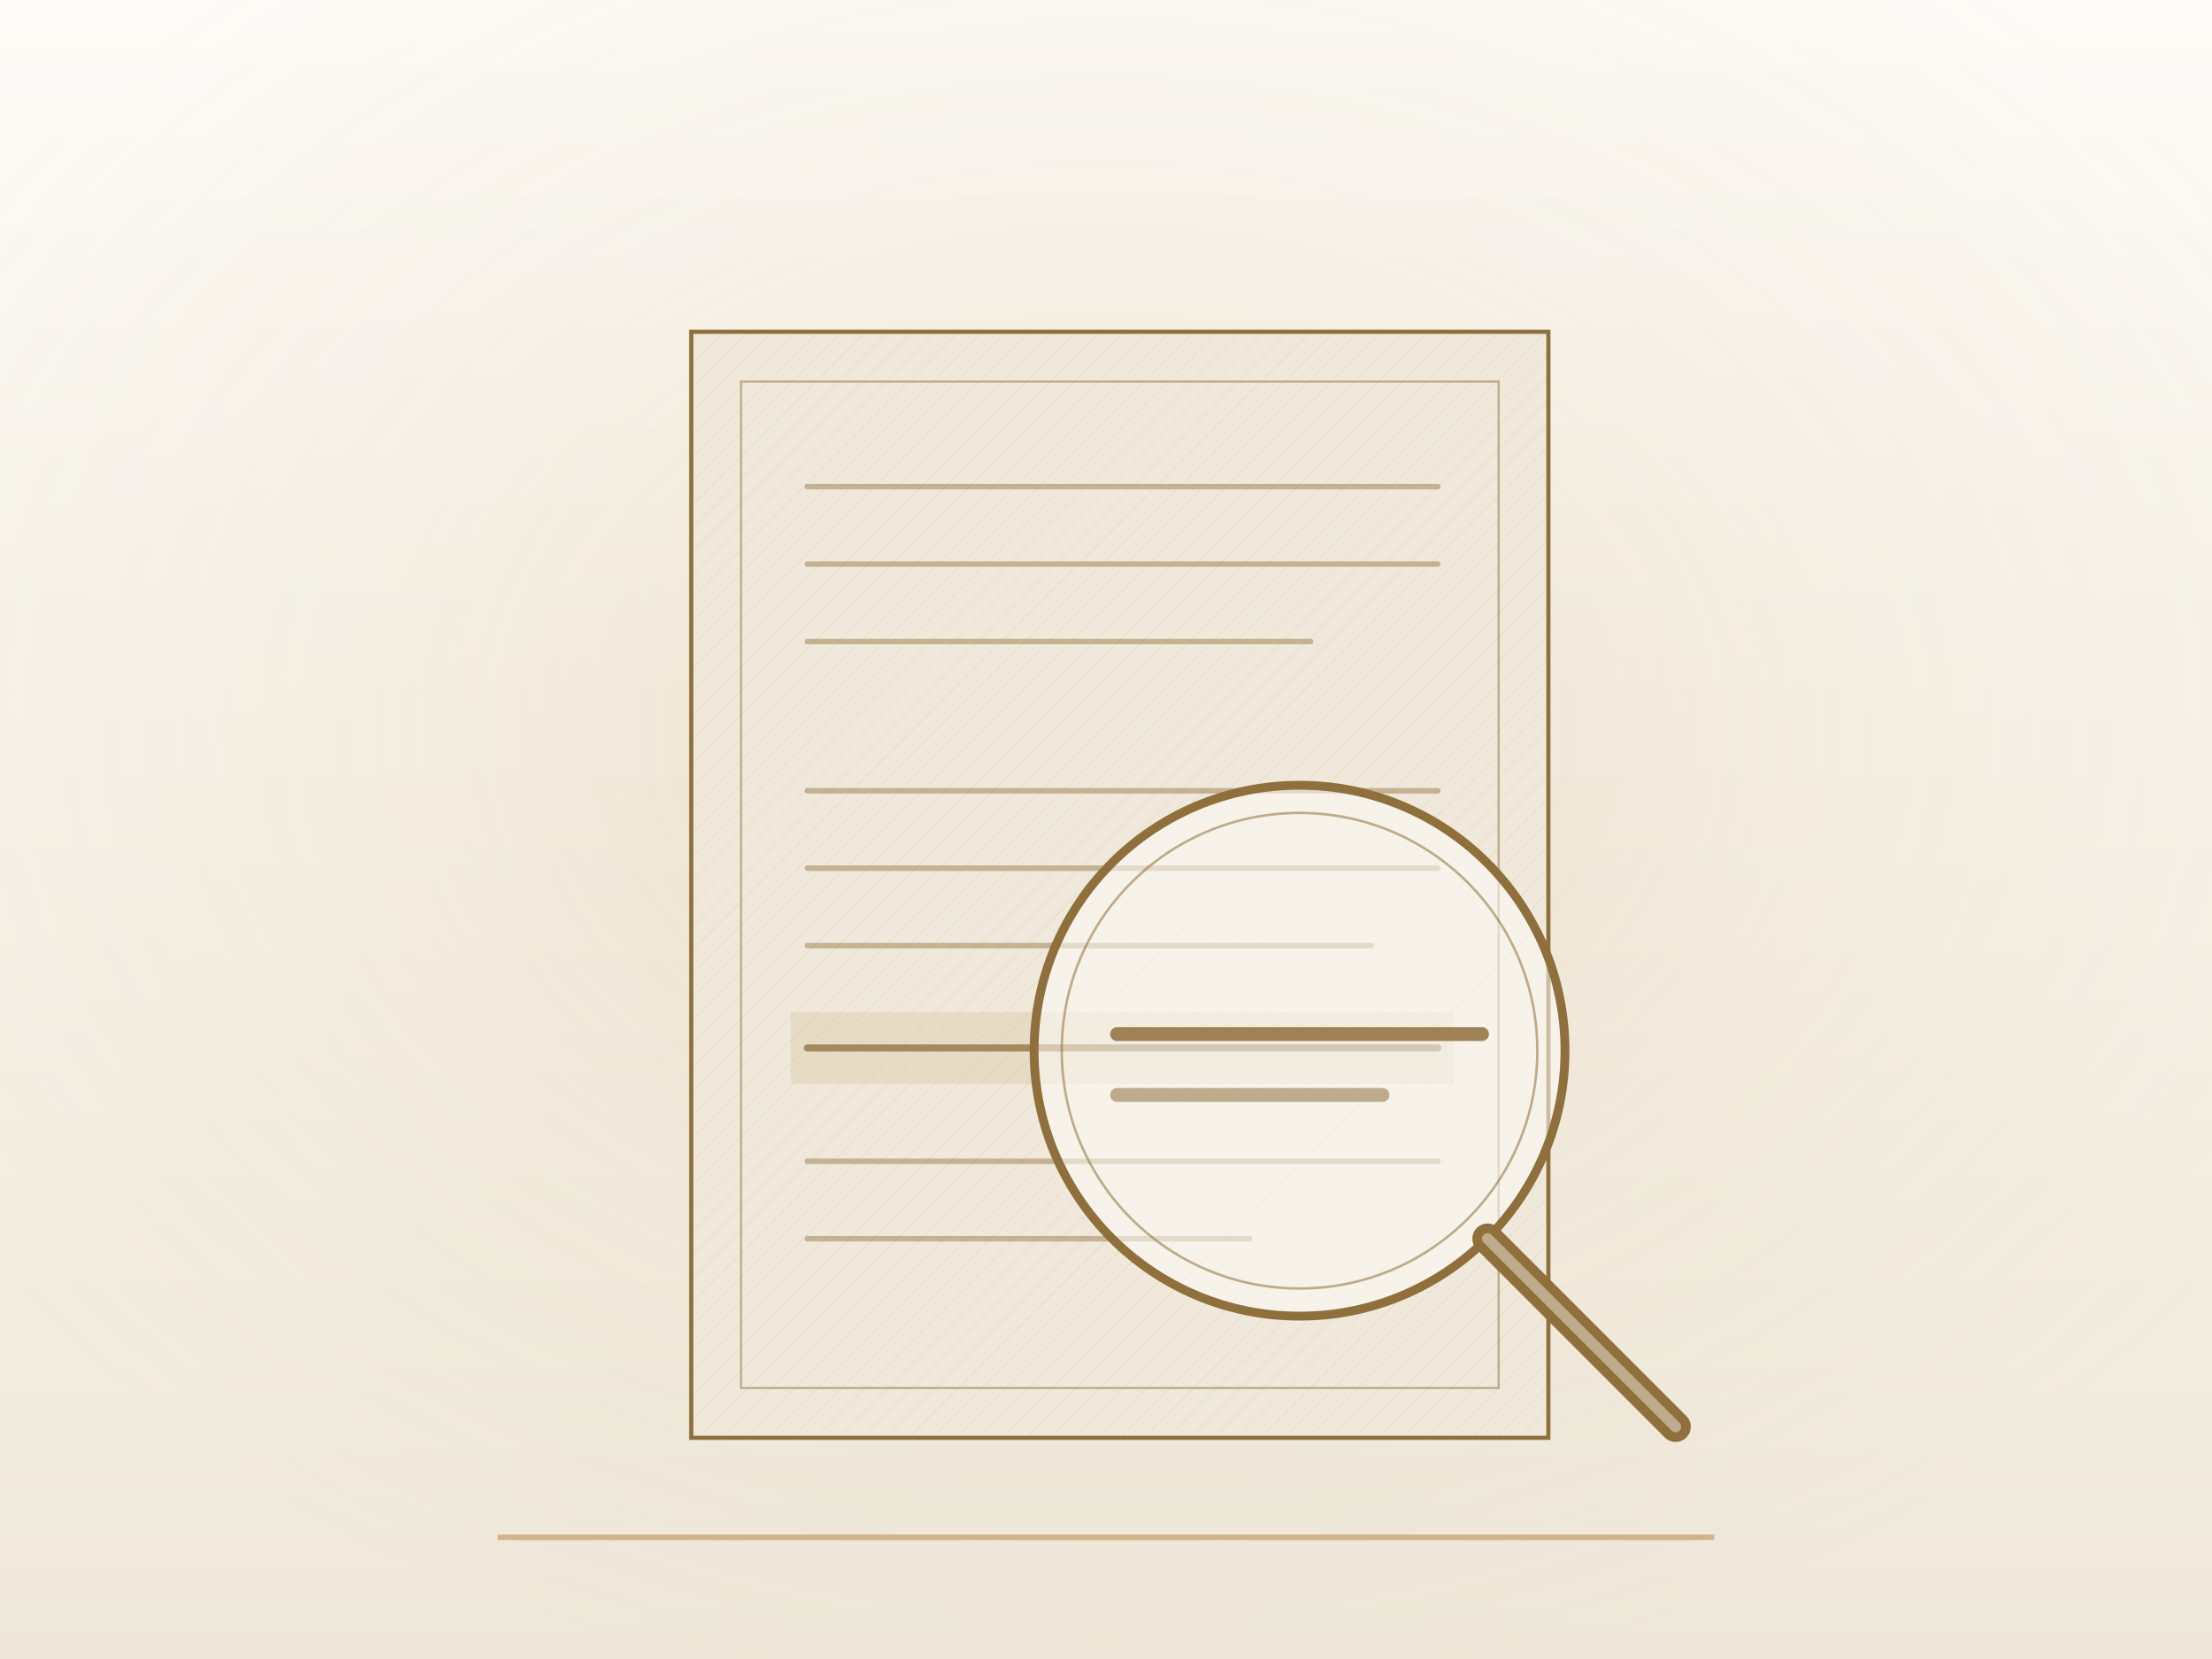
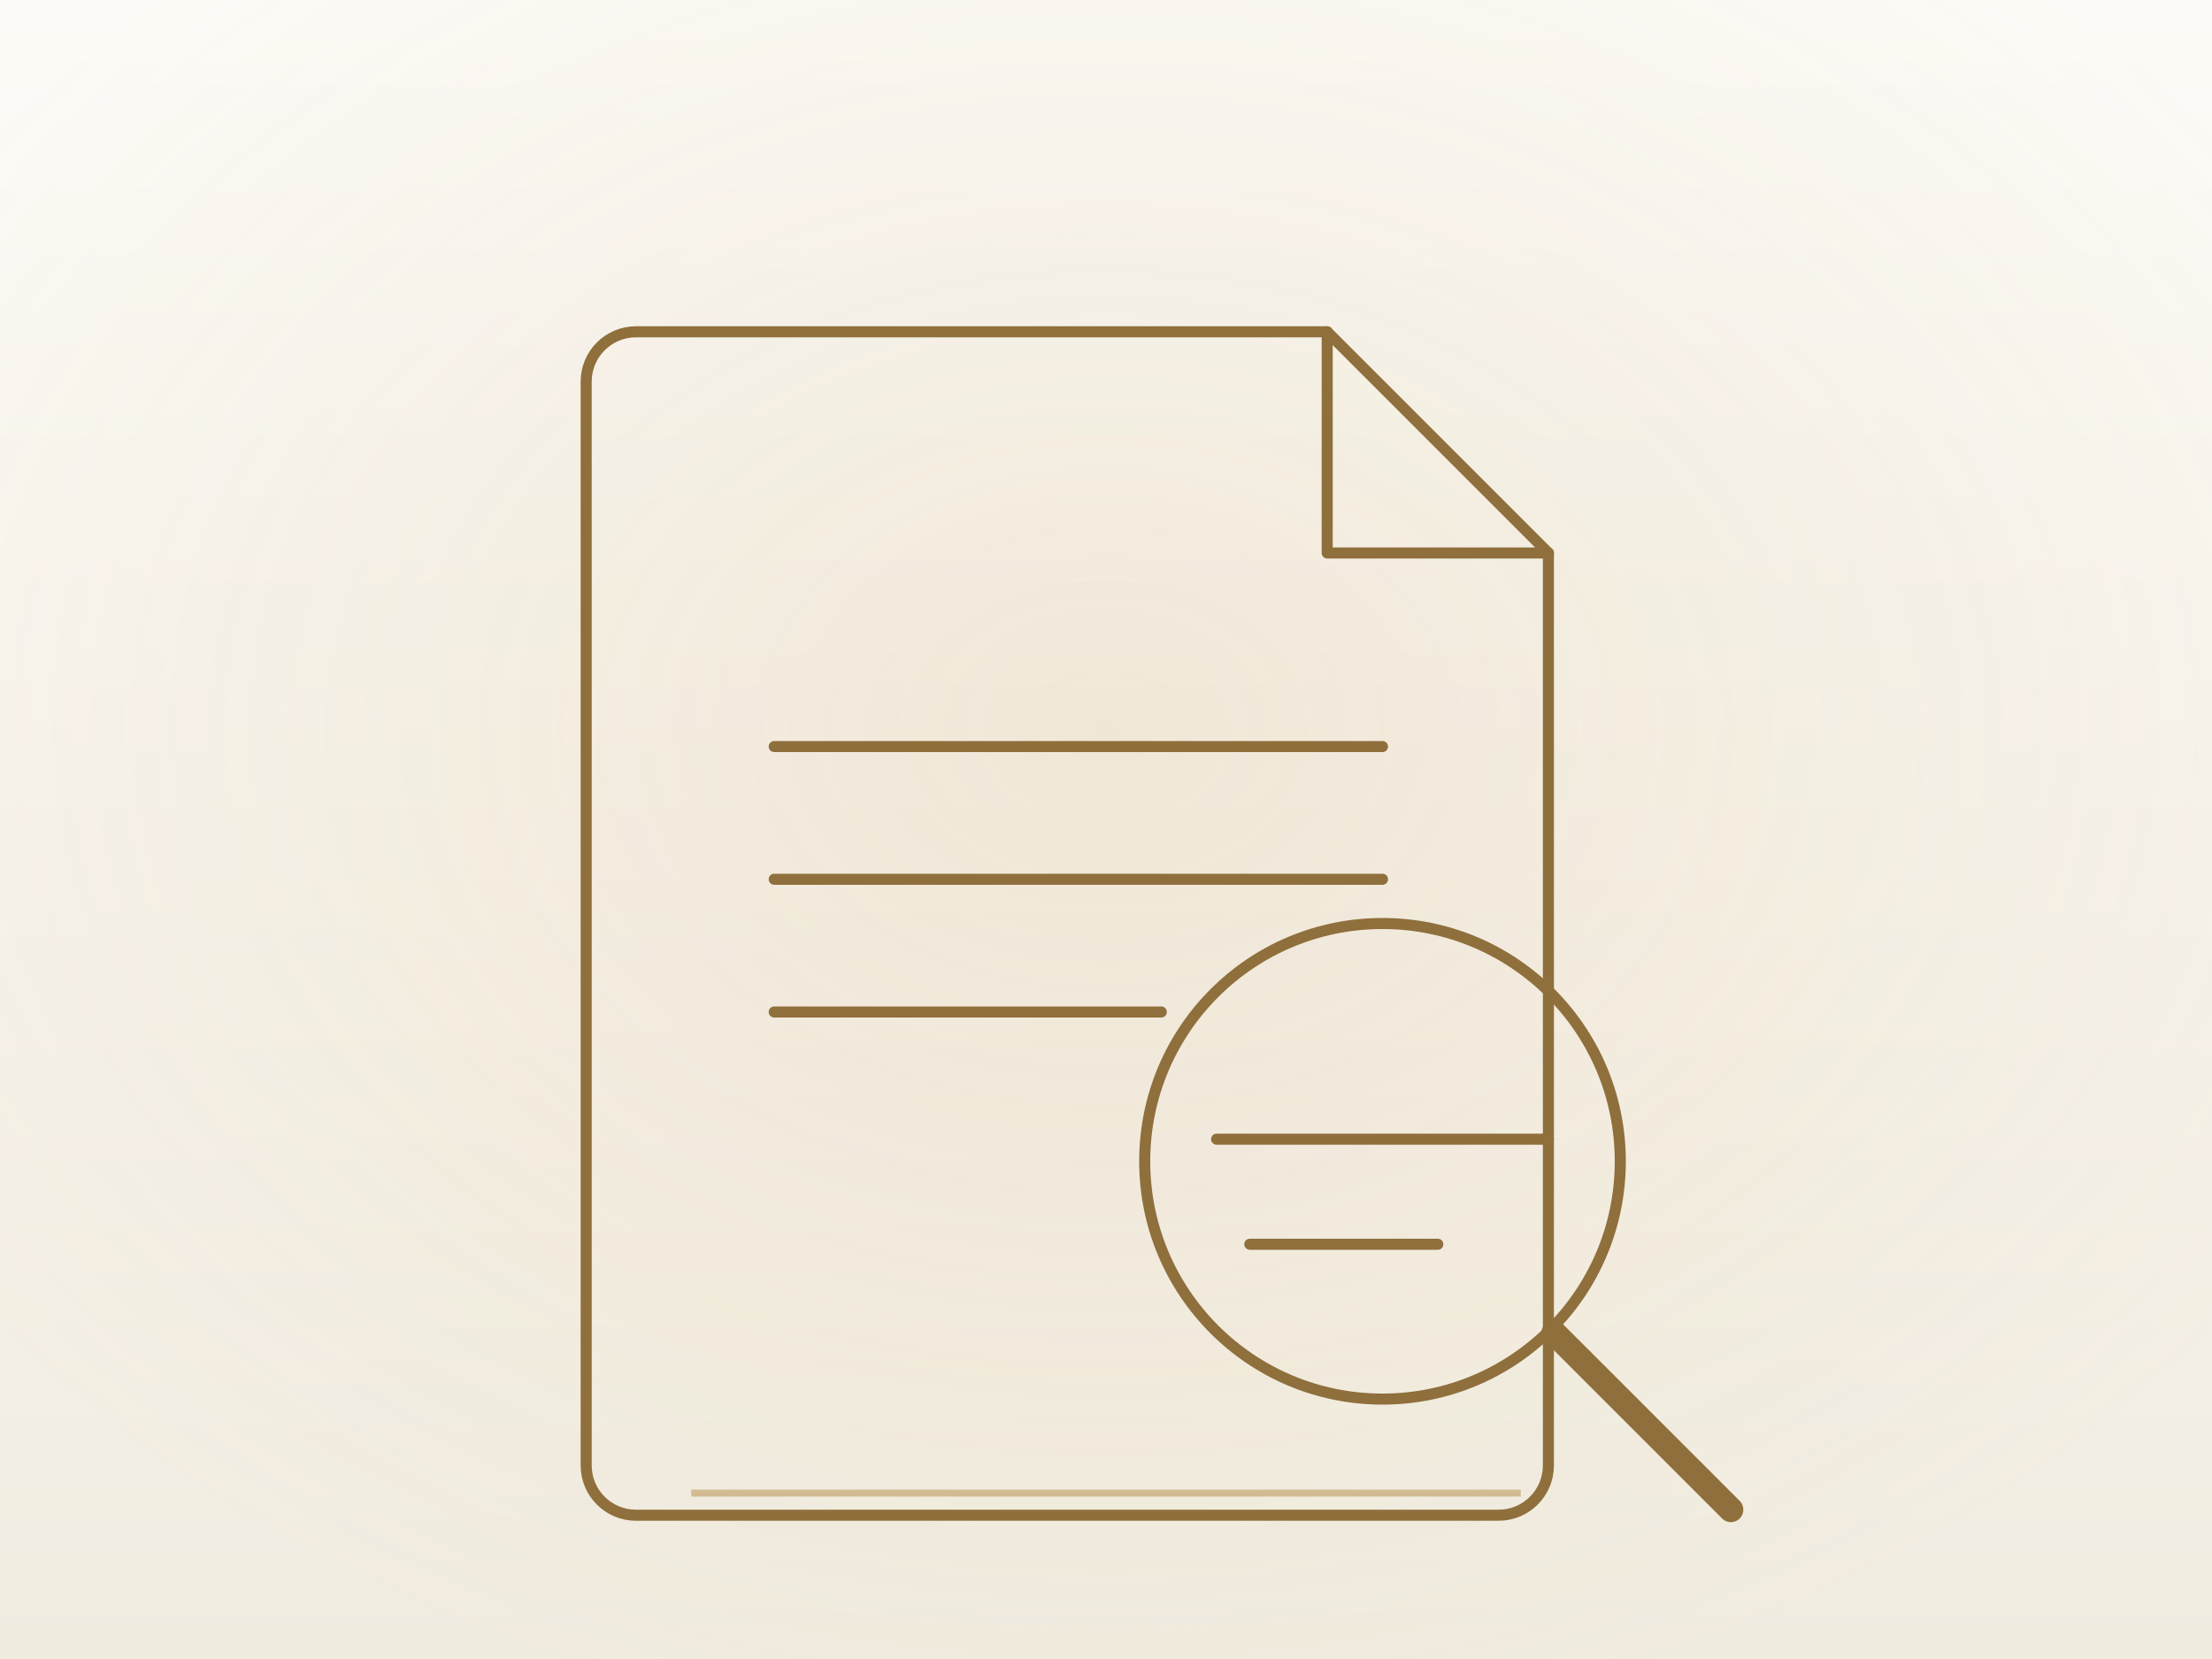
<svg xmlns="http://www.w3.org/2000/svg" width="800" height="600" viewBox="0 0 800 600">
  <defs>
    <linearGradient id="carta" x1="0" y1="0" x2="0" y2="1">
      <stop offset="0" stop-color="#fdfbf7" />
-       <stop offset="0.55" stop-color="#f6f1e7" />
-       <stop offset="1" stop-color="#efe8da" />
+       <stop offset="0.6" stop-color="#f7f3ea" />
+       <stop offset="1" stop-color="#f1ece0" />
    </linearGradient>
-     <radialGradient id="alone" cx="0.5" cy="0.44" r="0.6">
-       <stop offset="0" stop-color="#b99354" stop-opacity="0.18" />
-       <stop offset="0.55" stop-color="#b99354" stop-opacity="0.06" />
+     <radialGradient id="alone" cx="0.5" cy="0.44" r="0.62">
+       <stop offset="0" stop-color="#b99354" stop-opacity="0.14" />
      <stop offset="1" stop-color="#b99354" stop-opacity="0" />
    </radialGradient>
-     <pattern id="trat" width="6" height="6" patternUnits="userSpaceOnUse" patternTransform="rotate(45)">
-       <line x1="0" y1="0" x2="0" y2="6" stroke="#8f6f3c" stroke-width="0.5" opacity="0.12" />
-     </pattern>
  </defs>
  <rect width="800" height="600" fill="url(#carta)" />
  <rect width="800" height="600" fill="url(#alone)" />
-   <path d="M250 120 L560 120 L560 520 L250 520 Z" fill="#f0e9db" stroke="#8f6f3c" stroke-width="1.5" />
-   <path d="M250 120 L560 120 L560 520 L250 520 Z" fill="url(#trat)" />
-   <path d="M268 138 L542 138 L542 502 L268 502 Z" fill="none" stroke="#8f6f3c" stroke-width="0.8" opacity="0.5" />
-   <g stroke="#8f6f3c" stroke-width="2" opacity="0.45" stroke-linecap="round">
-     <line x1="292" y1="176" x2="520" y2="176" />
-     <line x1="292" y1="204" x2="520" y2="204" />
-     <line x1="292" y1="232" x2="474" y2="232" />
-     <line x1="292" y1="286" x2="520" y2="286" />
-     <line x1="292" y1="314" x2="520" y2="314" />
-     <line x1="292" y1="342" x2="496" y2="342" />
-     <line x1="292" y1="420" x2="520" y2="420" />
-     <line x1="292" y1="448" x2="452" y2="448" />
+   <g fill="none" stroke="#8f6f3c" stroke-width="4" stroke-linecap="round" stroke-linejoin="round">
+     <path d="M230 120 h250 l80 80 v330 a18 18 0 0 1 -18 18 h-312 a18 18 0 0 1 -18 -18 v-392 a18 18 0 0 1 18 -18 z" />
+     <path d="M480 120 v80 h80" />
+     <line x1="280" y1="270" x2="500" y2="270" />
+     <line x1="280" y1="318" x2="500" y2="318" />
+     <line x1="280" y1="366" x2="420" y2="366" />
+     <circle cx="500" cy="420" r="86" />
+     <line x1="562" y1="482" x2="626" y2="546" stroke-width="9" />
+     <line x1="440" y1="412" x2="560" y2="412" />
+     <line x1="452" y1="450" x2="520" y2="450" />
  </g>
-   <rect x="286" y="366" width="240" height="26" fill="#b99354" opacity="0.16" />
-   <line x1="292" y1="379" x2="520" y2="379" stroke="#8f6f3c" stroke-width="2.6" opacity="0.75" stroke-linecap="round" />
-   <circle cx="470" cy="380" r="96" fill="#fdfbf7" opacity="0.55" />
-   <circle cx="470" cy="380" r="96" fill="none" stroke="#8f6f3c" stroke-width="3.2" />
-   <circle cx="470" cy="380" r="86" fill="none" stroke="#8f6f3c" stroke-width="0.9" opacity="0.55" />
-   <line x1="404" y1="374" x2="536" y2="374" stroke="#8f6f3c" stroke-width="5" opacity="0.85" stroke-linecap="round" />
-   <line x1="404" y1="396" x2="500" y2="396" stroke="#8f6f3c" stroke-width="5" opacity="0.55" stroke-linecap="round" />
-   <line x1="538" y1="448" x2="606" y2="516" stroke="#8f6f3c" stroke-width="11" stroke-linecap="round" />
-   <line x1="538" y1="448" x2="606" y2="516" stroke="#f0e9db" stroke-width="4" stroke-linecap="round" opacity="0.5" />
-   <line x1="180" y1="556" x2="620" y2="556" stroke="#b99354" stroke-width="2" opacity="0.6" />
+   <line x1="250" y1="540" x2="550" y2="540" stroke="#b99354" stroke-width="2.5" opacity="0.55" />
</svg>
